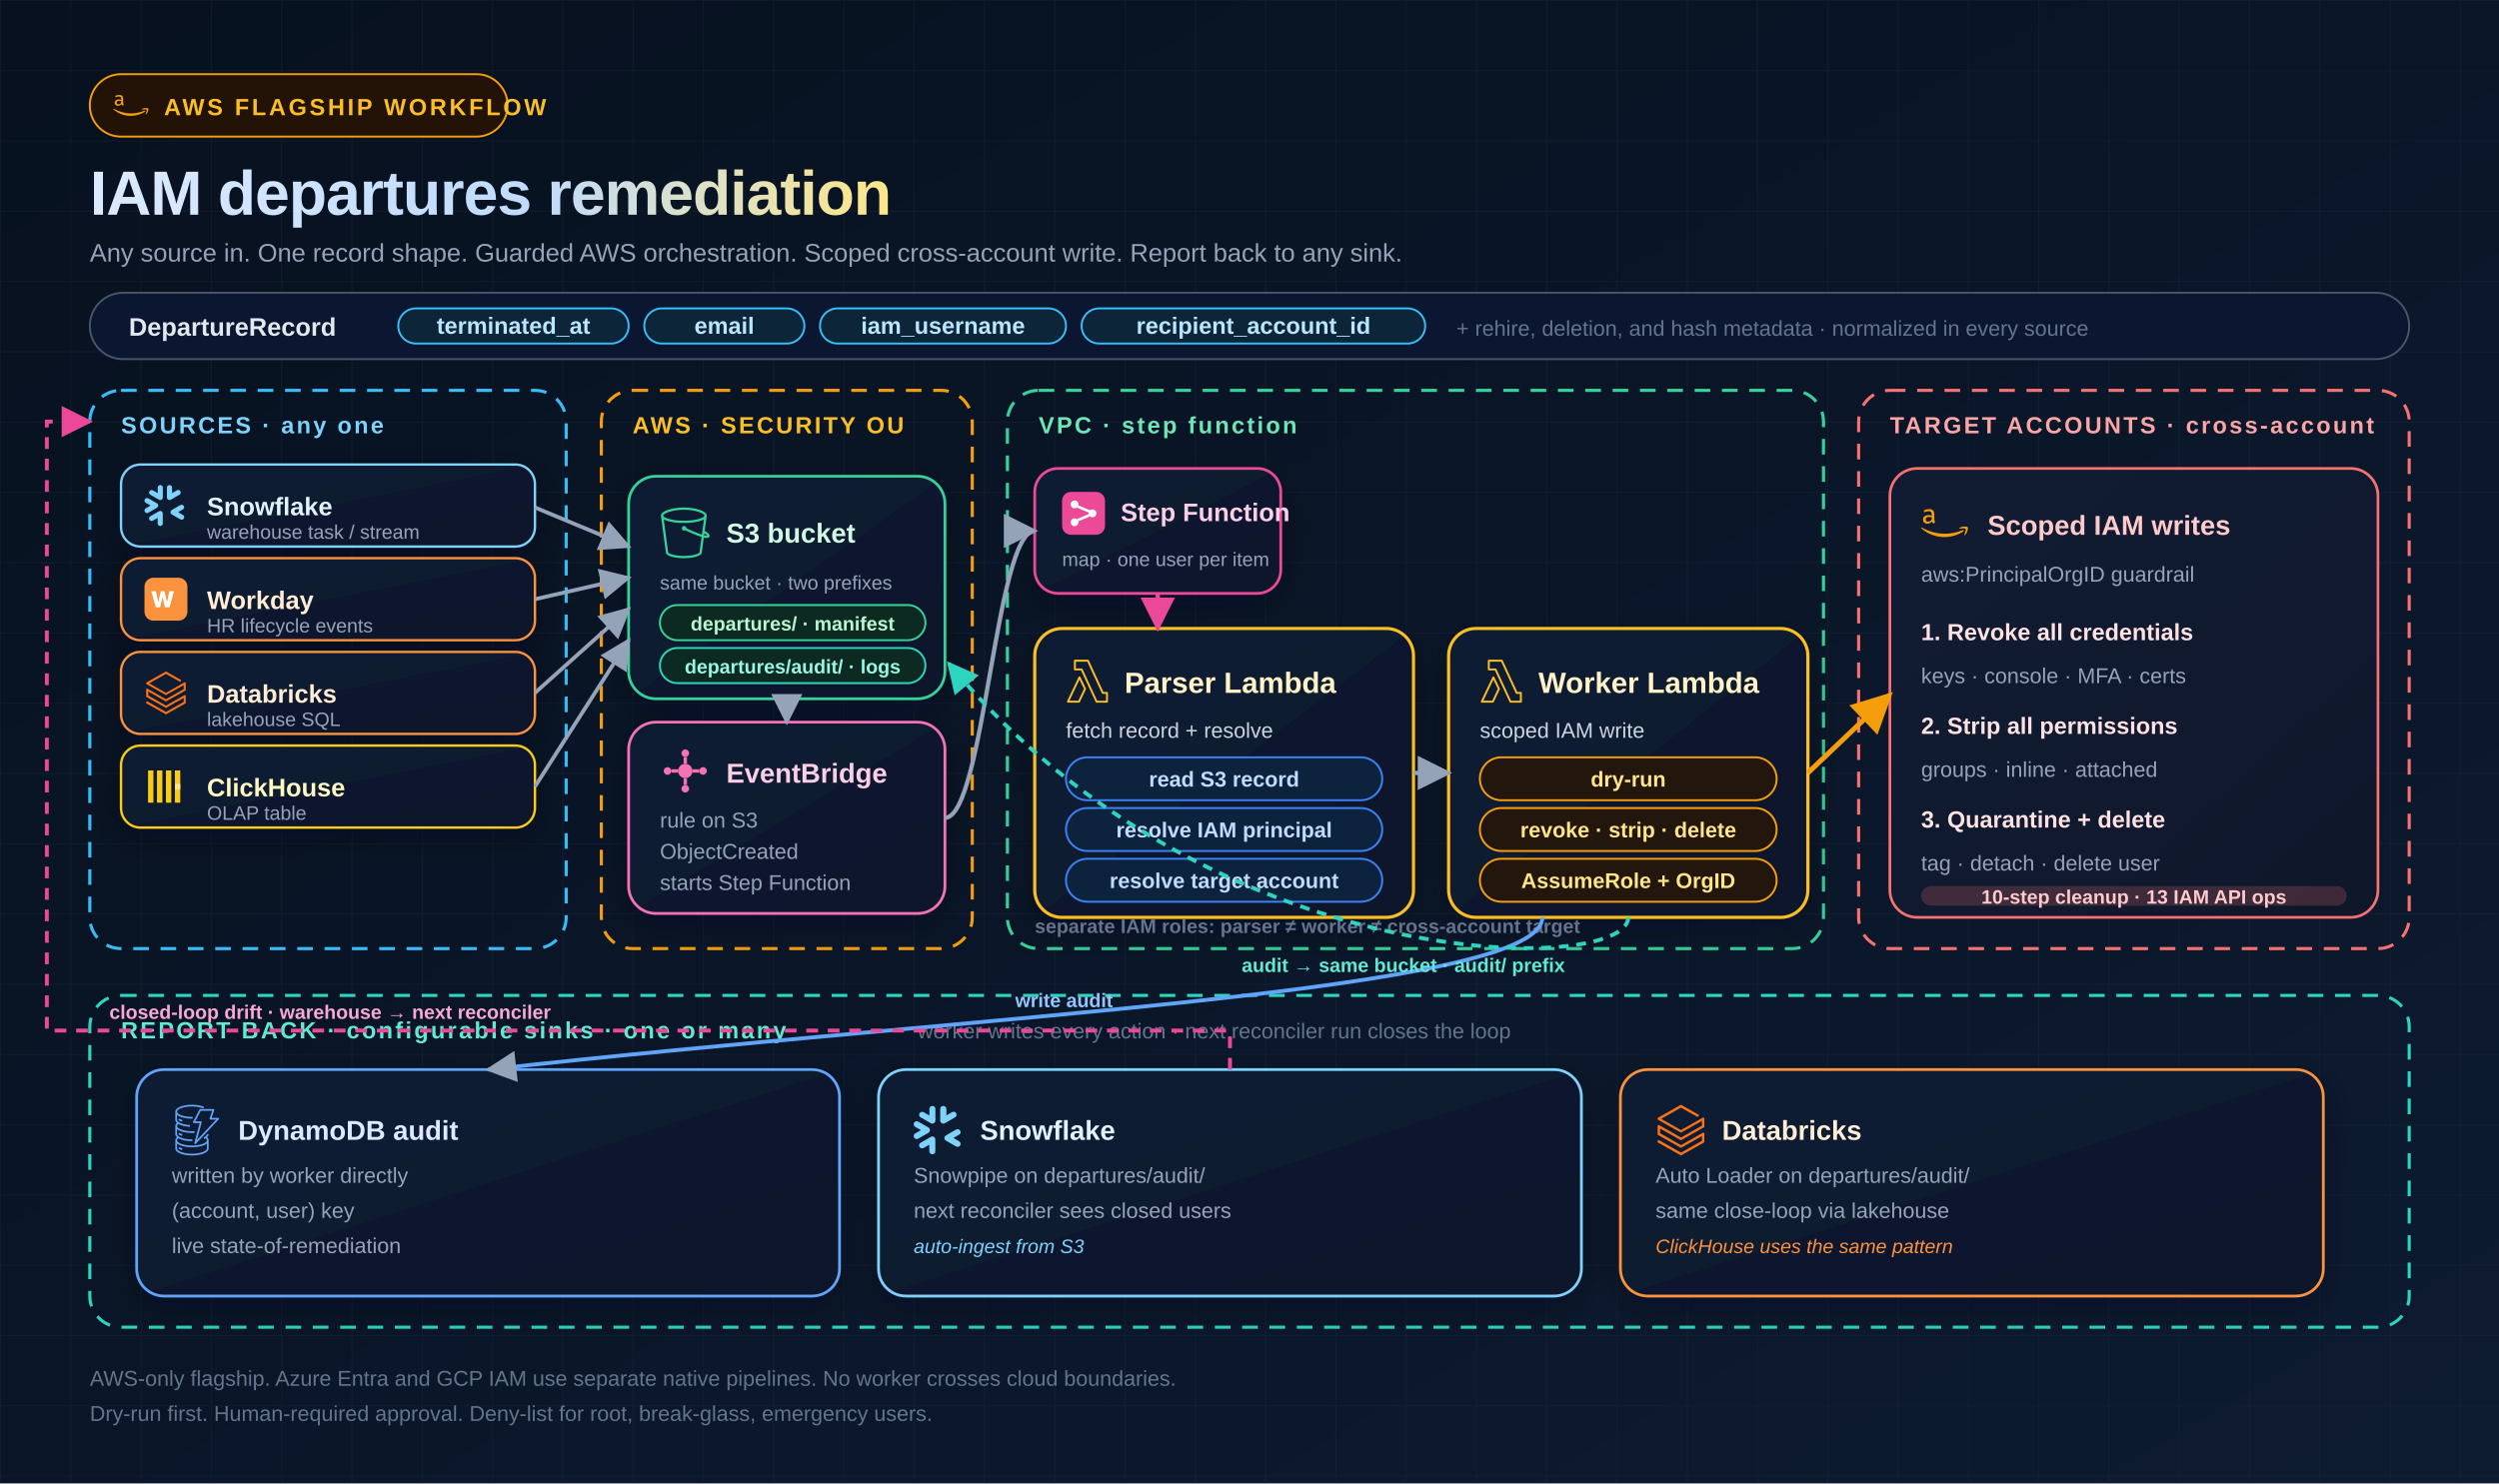
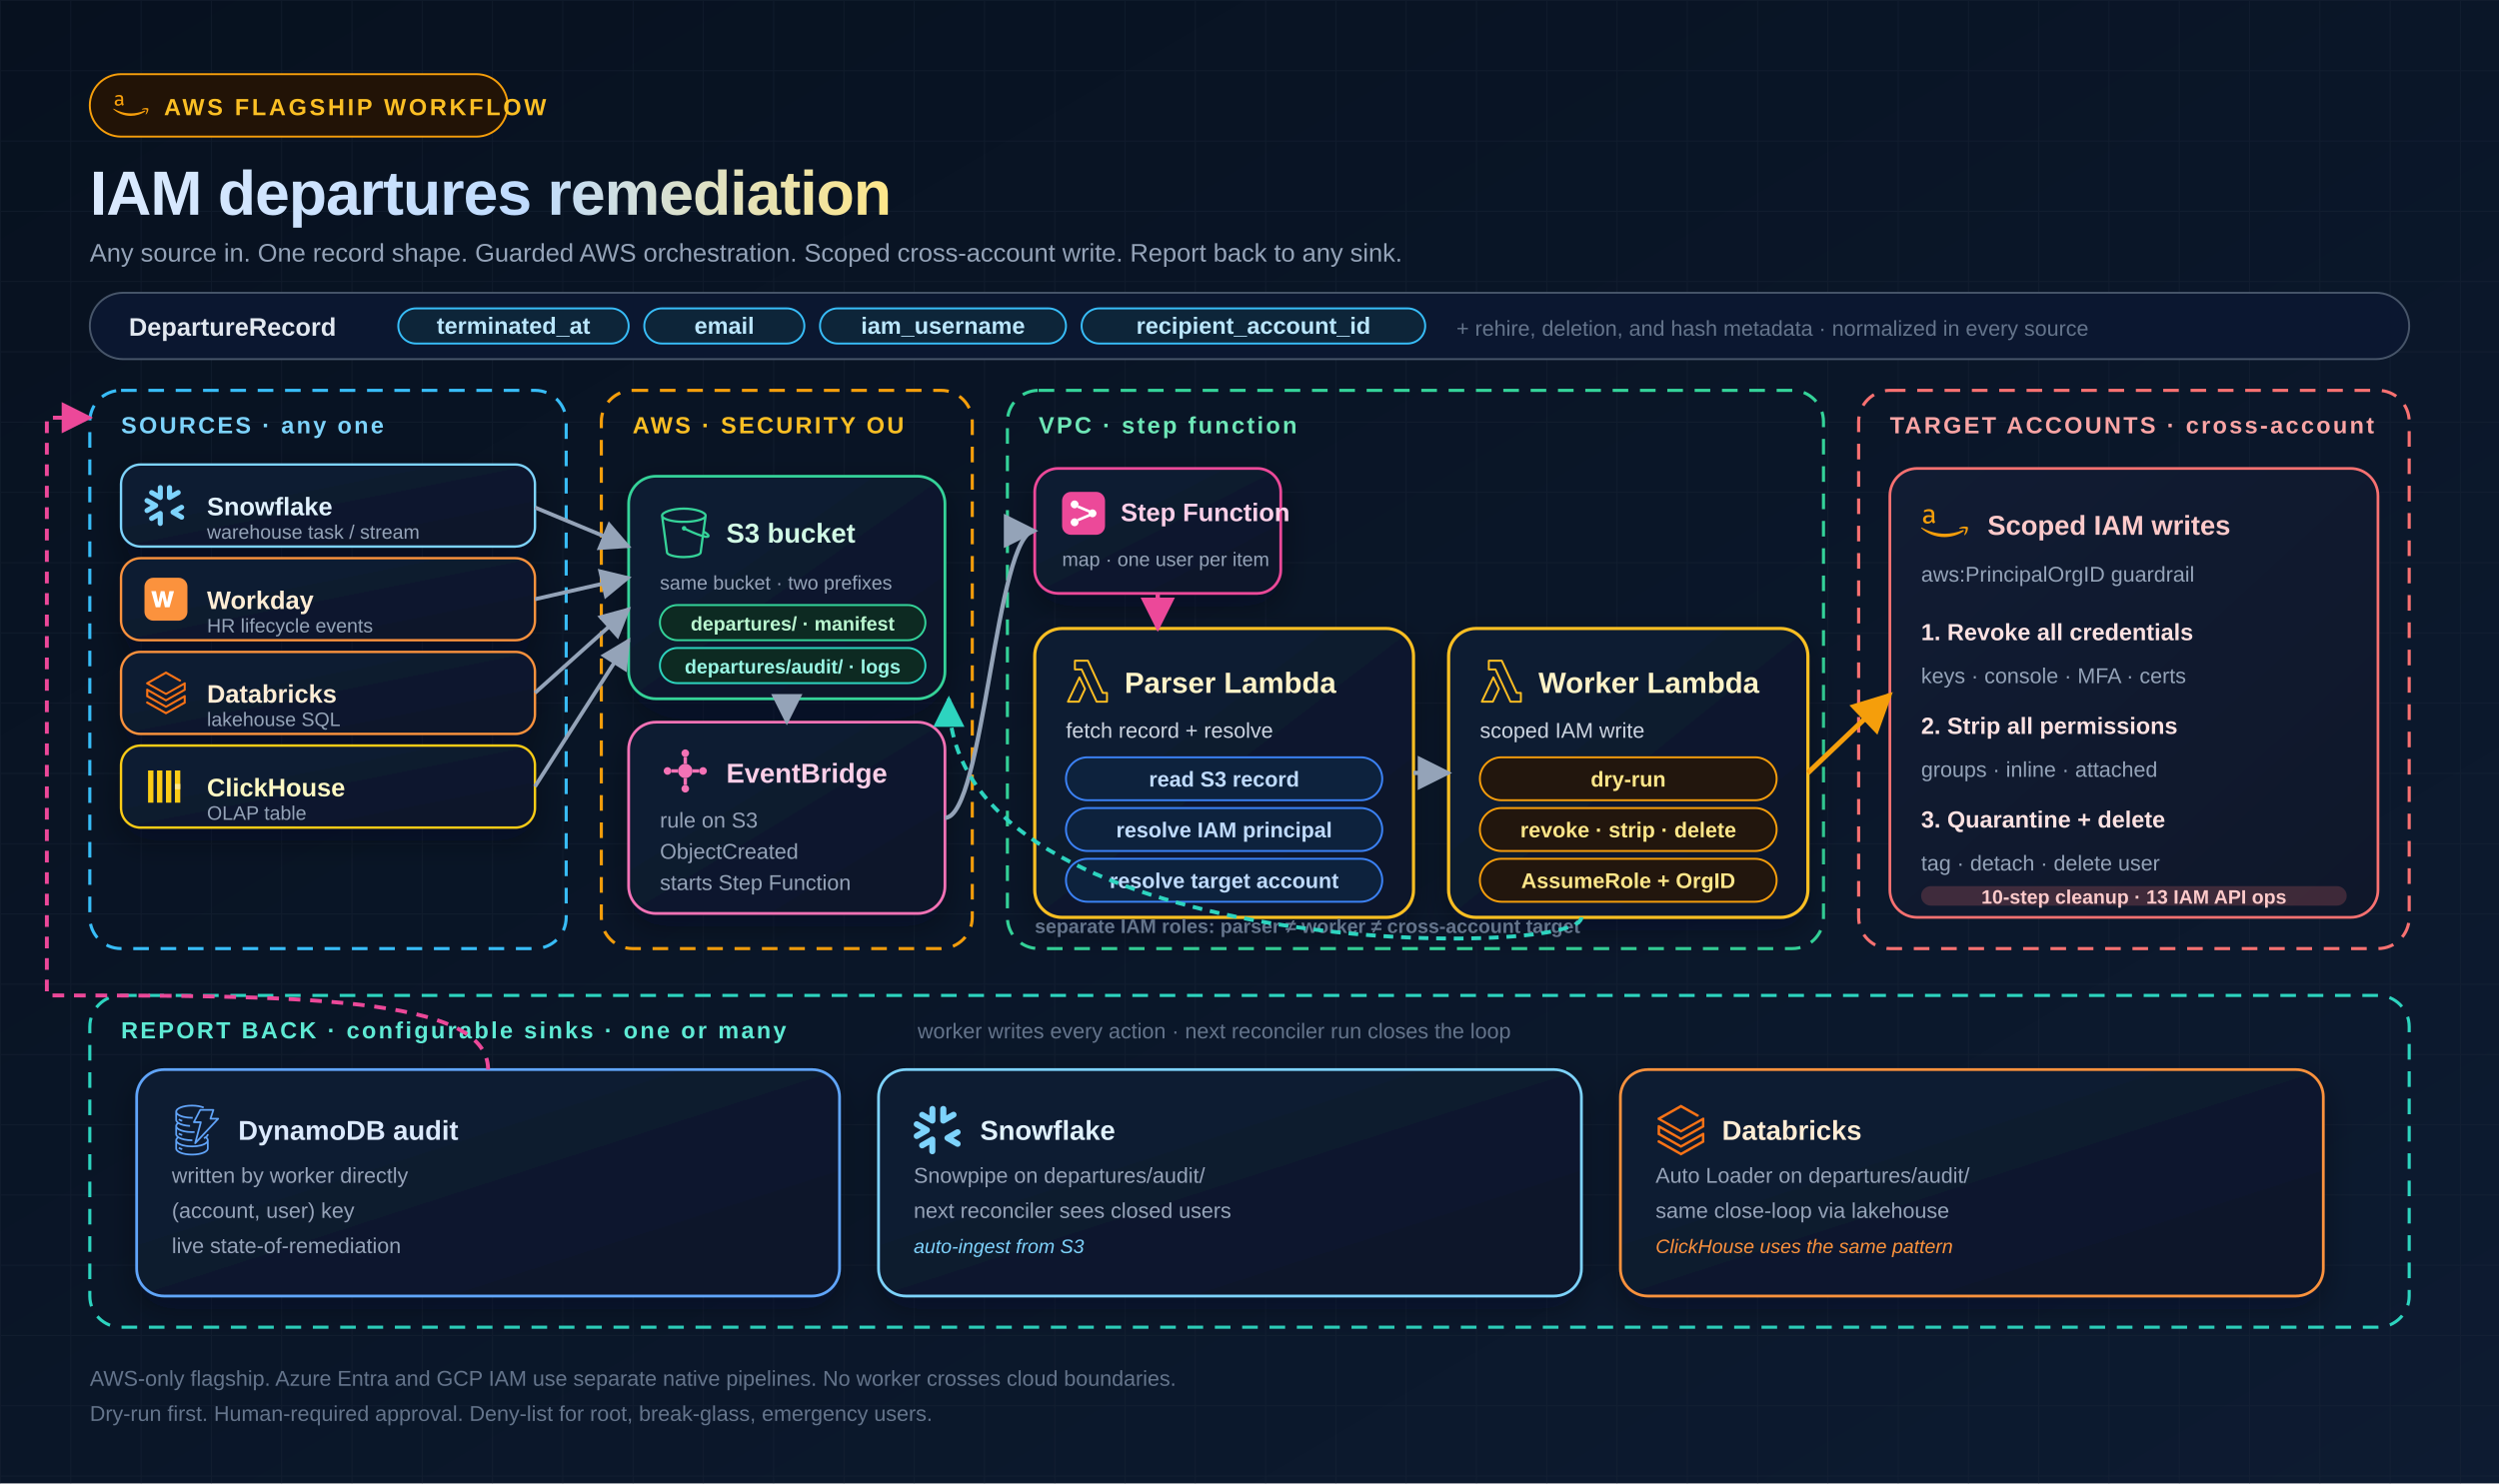
<svg xmlns="http://www.w3.org/2000/svg" width="1280" height="760" viewBox="0 0 1280 760" role="img" aria-labelledby="title desc">
  <defs>
    <linearGradient id="bg" x1="0" y1="0" x2="1" y2="1">
      <stop offset="0%" stop-color="#07111f" />
      <stop offset="100%" stop-color="#0d1b31" />
    </linearGradient>
    <linearGradient id="panel" x1="0" y1="0" x2="1" y2="1">
      <stop offset="0%" stop-color="#111c33" />
      <stop offset="100%" stop-color="#0f172a" />
    </linearGradient>
    <linearGradient id="headline" x1="0" y1="0" x2="1" y2="0">
      <stop offset="0%" stop-color="#dbeafe" />
      <stop offset="55%" stop-color="#bfdbfe" />
      <stop offset="100%" stop-color="#fde68a" />
    </linearGradient>
    <pattern id="grid" x="0" y="0" width="36" height="36" patternUnits="userSpaceOnUse">
      <path d="M36 0H0V36" fill="none" stroke="#1e293b" stroke-opacity="0.35" stroke-width="1" />
    </pattern>
    <filter id="shadow" x="-20%" y="-20%" width="140%" height="140%">
      <feDropShadow dx="0" dy="6" stdDeviation="8" flood-color="#020617" flood-opacity="0.35" />
    </filter>
    <marker id="arrow" viewBox="0 0 10 10" refX="9" refY="5" markerWidth="8" markerHeight="8" orient="auto">
      <path d="M0 0 L10 5 L0 10 z" fill="#94a3b8" />
    </marker>
    <marker id="arrowWarm" viewBox="0 0 10 10" refX="9" refY="5" markerWidth="8" markerHeight="8" orient="auto">
      <path d="M0 0 L10 5 L0 10 z" fill="#f59e0b" />
    </marker>
    <marker id="arrowSink" viewBox="0 0 10 10" refX="9" refY="5" markerWidth="8" markerHeight="8" orient="auto">
      <path d="M0 0 L10 5 L0 10 z" fill="#2dd4bf" />
    </marker>
    <marker id="arrowLoop" viewBox="0 0 10 10" refX="9" refY="5" markerWidth="8" markerHeight="8" orient="auto">
      <path d="M0 0 L10 5 L0 10 z" fill="#ec4899" />
    </marker>
    <symbol id="aws" viewBox="0 0 24 24">
      <path fill="#f59e0b" d="M6.763 10.036c0 .296.032.535.088.71.064.176.144.368.256.576.04.063.056.127.056.183 0 .08-.048.16-.152.24l-.503.335a.383.383 0 0 1-.208.072c-.08 0-.16-.04-.239-.112a2.47 2.47 0 0 1-.287-.375 6.18 6.18 0 0 1-.248-.471c-.622.734-1.405 1.101-2.347 1.101-.67 0-1.205-.191-1.596-.574-.391-.384-.59-.894-.59-1.533 0-.678.239-1.23.726-1.644.487-.415 1.133-.623 1.955-.623.272 0 .551.024.846.064.296.04.6.104.918.176v-.583c0-.607-.127-1.03-.375-1.277-.255-.248-.686-.367-1.3-.367-.28 0-.568.031-.863.103-.295.072-.583.16-.862.272a2.287 2.287 0 0 1-.28.104.488.488 0 0 1-.127.023c-.112 0-.168-.08-.168-.247v-.391c0-.128.016-.224.056-.28a.597.597 0 0 1 .224-.167c.279-.144.614-.264 1.005-.36a4.84 4.84 0 0 1 1.246-.151c.95 0 1.644.216 2.091.647.439.43.662 1.085.662 1.963v2.586zm-3.24 1.214c.263 0 .534-.048.822-.144.287-.096.543-.271.758-.51.128-.152.224-.32.272-.512.047-.191.08-.423.08-.694v-.335a6.66 6.66 0 0 0-.735-.136 6.02 6.02 0 0 0-.75-.048c-.535 0-.926.104-1.19.32-.263.215-.39.518-.39.917 0 .375.095.655.295.846.191.2.47.296.838.296zM21.698 16.207c-2.626 1.94-6.442 2.969-9.722 2.969-4.598 0-8.74-1.7-11.87-4.526-.247-.223-.024-.527.272-.351 3.384 1.963 7.559 3.153 11.877 3.153 2.914 0 6.114-.607 9.06-1.852.439-.2.814.287.383.607zM22.792 14.961c-.336-.43-2.22-.207-3.074-.103-.255.032-.295-.192-.063-.36 1.5-1.053 3.967-.75 4.254-.399.287.36-.08 2.826-1.485 4.007-.215.184-.423.088-.327-.151.32-.79 1.03-2.57.695-2.994z" />
    </symbol>
    <symbol id="lambda" viewBox="0 0 24 24">
      <path fill="#fbbf24" d="M4.986 0c-.294.003-.533.247-.534.548L4.446 5.456c0 .145.06.283.159.389a.532.532 0 0 0 .381.156h3.428l8.197 17.68a.536.536 0 0 0 .488.318h5.811c.297 0 .543-.245.543-.548V18.544c0-.303-.239-.548-.542-.548h-2.014L12.739.315C12.647.124 12.456 0 12.245 0h-7.254Zm.54 1.091h6.368l8.16 17.68a.536.536 0 0 0 .488.318h1.818v3.817H17.437L9.24 5.226a.536.536 0 0 0-.488-.318H5.522Zm2.014 8.237c-.21.001-.394.119-.486.31L.6 23.213a.551.551 0 0 0 .031.528.533.533 0 0 0 .454.25h6.169a.547.547 0 0 0 .497-.31l3.38-7.166a.54.54 0 0 0-.003-.469L8.036 9.637a.547.547 0 0 0-.494-.31Zm.006 1.804 2.488 5.152-3.121 6.621H1.946Z" />
    </symbol>
    <symbol id="s3" viewBox="0 0 24 24">
      <path fill="#34d399" d="M20.913 13.147l.12-.895c.947.576 1.258.922 1.354 1.071-.16.031-.562.046-1.474-.176zm-2.174 7.988a.547.547 0 0 0-.005.073c0 .084-.207.405-1.124.768a10.28 10.28 0 0 1-1.438.432c-1.405.325-3.128.504-4.853.504-4.612 0-7.412-1.184-7.412-1.704a.547.547 0 0 0-.005-.073L1.81 5.602c.135.078.28.154.432.227.042.02.086.038.128.057.134.062.272.122.417.18l.179.069c.154.058.314.114.478.168.043.013.084.029.13.043.207.065.423.127.646.187l.176.044c.175.044.353.087.534.127a23.414 23.414 0 0 0 .843.17l.121.023c.252.045.508.085.768.122.071.011.144.02.216.03.2.027.4.053.604.077l.24.027c.245.026.49.05.74.07l.081.009c.275.022.552.04.83.056l.233.012c.21.01.422.018.633.025a33.088 33.088 0 0 0 2.795-.026l.232-.011c.278-.016.555-.034.83-.056l.08-.008c.25-.02.497-.045.742-.072l.238-.026c.205-.024.408-.05.609-.077.07-.01.141-.019.211-.03.261-.037.519-.078.772-.122l.111-.02c.215-.04.427-.082.634-.125l.212-.047c.186-.041.368-.085.546-.13l.166-.042c.225-.06.444-.122.654-.189.04-.012.077-.026.115-.038a10.6 10.6 0 0 0 .493-.173c.058-.021.114-.044.17-.066.15-.06.293-.12.43-.185.038-.017.079-.034.116-.052.153-.073.3-.15.436-.228l-.976 7.245c-2.488-.78-5.805-2.292-7.311-3a1.09 1.09 0 0 0-1.088-1.085c-.6 0-1.088.489-1.088 1.088 0 .6.488 1.089 1.088 1.089.196 0 .378-.056.537-.148 1.72.812 5.144 2.367 7.715 3.15zm-7.42-20.047c5.677 0 9.676 1.759 9.75 2.736l-.014.113c-.01.033-.031.067-.048.101-.015.028-.026.057-.047.087-.024.033-.058.068-.09.102-.028.03-.051.06-.084.09-.038.035-.087.07-.133.105-.04.03-.074.06-.119.091-.053.036-.116.071-.177.107-.05.03-.095.06-.15.09-.068.036-.147.073-.222.11-.059.028-.114.057-.177.085-.084.038-.177.074-.268.111-.068.027-.13.054-.203.082-.097.036-.205.072-.31.107-.075.026-.148.053-.228.079-.111.035-.233.069-.35.103-.085.024-.165.05-.253.073-.124.034-.258.065-.389.098-.093.022-.181.046-.278.068-.139.032-.287.061-.433.091-.098.02-.191.041-.293.06-.155.03-.32.057-.482.084-.1.018-.198.036-.302.052-.166.026-.342.048-.515.072-.11.014-.213.03-.325.044-.181.023-.372.041-.56.06-.11.012-.218.025-.332.036-.188.016-.386.029-.58.043-.122.009-.24.02-.364.028-.207.012-.422.02-.635.028-.12.005-.234.012-.354.016a35.605 35.605 0 0 1-2.069 0c-.12-.004-.234-.011-.352-.016-.214-.008-.43-.016-.637-.028-.122-.008-.238-.02-.36-.027-.195-.015-.394-.028-.584-.044-.11-.01-.215-.024-.324-.035-.19-.02-.384-.038-.568-.06l-.315-.044c-.176-.024-.355-.046-.525-.073-.1-.015-.192-.033-.29-.05-.167-.028-.335-.055-.494-.086-.096-.018-.183-.038-.276-.056-.151-.032-.305-.062-.45-.095-.09-.02-.173-.043-.26-.064-.138-.034-.277-.067-.407-.102-.082-.022-.157-.046-.235-.069a11.75 11.75 0 0 1-.368-.108c-.075-.024-.141-.049-.213-.073-.11-.037-.223-.075-.325-.113-.067-.025-.125-.051-.188-.077-.096-.038-.195-.076-.282-.115-.06-.027-.11-.054-.166-.08-.08-.039-.162-.077-.233-.116-.052-.028-.094-.055-.142-.084-.063-.038-.13-.075-.185-.113-.043-.029-.075-.058-.113-.086-.048-.037-.098-.073-.139-.11-.032-.029-.054-.057-.08-.087-.033-.035-.069-.07-.093-.104-.02-.03-.031-.058-.046-.086-.018-.035-.039-.068-.049-.102l-.015-.113c.076-.977 4.074-2.736 9.748-2.736zm12.182 12.124c-.118-.628-.84-1.291-2.31-2.128l.963-7.16a.531.531 0 0 0 .005-.073C22.16 1.581 16.447 0 11.32 0 6.194 0 .482 1.581.482 3.851a.58.58 0 0 0 .005.072L2.819 21.25c.071 2.002 5.236 2.75 8.5 2.75 1.805 0 3.615-.188 5.098-.531.598-.138 1.133-.3 1.592-.48 1.18-.467 1.789-1.053 1.813-1.739l.945-7.018c.557.131 1.016.197 1.389.197.54 0 .902-.137 1.134-.413a.956.956 0 0 0 .21-.804Z" />
    </symbol>
    <symbol id="dynamo" viewBox="0 0 24 24">
      <path fill="#60a5fa" d="M16.606 20.705v-2.371c-1.263 1.082-3.884 1.795-7.066 1.795-3.184 0-5.805-.714-7.068-1.797v2.369c0 1.168 2.903 2.47 7.068 2.47 4.16 0 7.06-1.3 7.066-2.466zm.001-6.765l.817-.005v.005c0 .517-.258.998-.75 1.441.601.54.75 1.071.75 1.449a1661.7 1661.7 0 0 0 0 3.87c0 1.881-3.389 3.3-7.884 3.3-4.471 0-7.846-1.404-7.88-3.27a583.119 583.119 0 0 1-.003-3.909c.001-.375.15-.9.745-1.437-.592-.538-.743-1.062-.746-1.435v-3.892c.002-.377.153-.903.747-1.438-.593-.54-.744-1.062-.747-1.435 0-1.357-.002-2.735.002-3.897C1.674 1.412 5.056 0 9.54 0c2.159 0 4.233.356 5.689.974l-.315.766c-1.36-.58-3.319-.91-5.374-.91-4.165 0-7.067 1.3-7.067 2.47 0 1.168 2.902 2.47 7.067 2.47.115 0 .222 0 .334-.005l.033.828c-.122.006-.245.006-.367.006-3.184 0-5.805-.714-7.068-1.798v2.38c.005.45.45.843.821 1.093 1.116.736 3.114 1.239 5.34 1.342l-.037.829c-2.254-.105-4.23-.59-5.5-1.332-.318.245-.623.573-.623.952 0 1.168 2.902 2.47 7.067 2.47.411 0 .812-.014 1.203-.042l.06.826c-.41.03-.833.045-1.263.045-3.184 0-5.805-.713-7.068-1.797v2.368c.005.462.449.855.821 1.104 1.275.842 3.67 1.366 6.247 1.366h.182v.83H9.54c-2.62 0-4.99-.507-6.444-1.359-.317.245-.623.574-.623.954 0 1.168 2.902 2.47 7.067 2.47 4.159 0 7.058-1.298 7.066-2.465v-.007c0-.377-.303-.705-.62-.948a5.732 5.732 0 0 1-.662.336l-.316-.764c.3-.128.56-.266.776-.412.376-.254.823-.651.823-1.1zm4.377-6.915h-2.717a.406.406 0 0 1-.332-.173.42.42 0 0 1-.055-.375l1.204-3.597h-5.403l-2.583 4.974h2.623c.128 0 .248.06.325.164a.418.418 0 0 1 .069.36l-2.249 8.365zm1.249-.128l-10.89 11.608a.408.408 0 0 1-.498.075.418.418 0 0 1-.192-.471l2.534-9.426h-2.766a.407.407 0 0 1-.349-.2.418.418 0 0 1-.012-.407l3.014-5.804a.408.408 0 0 1 .36-.222h6.22c.132 0 .256.065.332.174a.422.422 0 0 1 .055.374l-1.204 3.598h3.1c.164 0 .31.099.375.251a.422.422 0 0 1-.08.45zM3.085 20.723a8.107 8.107 0 0 0 1.72.72l.233-.794a7.32 7.32 0 0 1-1.546-.645zm1.72-5.984l.233-.795a7.262 7.262 0 0 1-1.546-.646l-.407.72a8.051 8.051 0 0 0 1.72.72zm-1.72-7.427l.407-.719c.418.244.939.462 1.546.646l-.232.794a8.046 8.046 0 0 1-1.72-.72Z" />
    </symbol>
    <symbol id="snowflake" viewBox="0 0 24 24">
      <path fill="#7dd3fc" d="M7.602 12.4c.038-.151.076-.304.076-.456 0-.114-.038-.228-.038-.342-.114-.343-.304-.647-.646-.838l-4.87-2.777c-.685-.38-1.56-.152-1.94.533-.381.685-.153 1.56.532 1.94l2.701 1.56-2.701 1.56c-.685.38-.913 1.256-.533 1.94.38.685 1.256.914 1.94.533l4.832-2.777c.343-.267.571-.533.647-.876zm1.332 2.626c-.266-.038-.57.038-.837.19l-4.832 2.777c-.685.38-.913 1.256-.532 1.94.38.686 1.255.914 1.94.533l2.701-1.56v3.12c0 .8.647 1.408 1.446 1.408.799 0 1.407-.647 1.407-1.408v-5.592c0-.761-.57-1.37-1.293-1.408zm4.946-6.088c.266.038.57-.038.837-.19l4.832-2.777c.685-.38.913-1.256.532-1.94-.38-.686-1.255-.914-1.94-.533l-2.701 1.56V1.975c0-.799-.647-1.408-1.446-1.408-.799 0-1.446.609-1.446 1.408V7.53c0 .76.609 1.37 1.332 1.407zM3.265 5.97l4.832 2.777c.266.152.533.19.837.19.723-.038 1.331-.684 1.331-1.407V1.975c0-.799-.646-1.408-1.407-1.408-.799 0-1.446.647-1.446 1.408v3.12l-2.701-1.56c-.685-.38-1.56-.152-1.94.533-.419.646-.19 1.521.494 1.902zm18.22 8.184l-2.701 1.56 2.7 1.56c.686.38.914 1.256.533 1.94-.38.685-1.255.913-1.94.533l-4.832-2.778a1.644 1.644 0 01-.647-.798c-.037-.153-.076-.305-.076-.457 0-.114.039-.228.039-.342.114-.343.342-.647.646-.837l4.832-2.778c.685-.38 1.56-.152 1.94.533.457.609.19 1.484-.494 1.864z" />
    </symbol>
    <symbol id="databricks" viewBox="0 0 24 24">
      <path fill="#f97316" d="M.95 14.184L12 20.403l9.919-5.55v2.21L12 22.662l-10.484-5.96-.565.308v.77L12 24l11.05-6.218v-4.317l-.515-.309L12 19.118l-9.867-5.653v-2.21L12 16.805l11.05-6.218V6.32l-.515-.308L12 11.974 2.647 6.681 12 1.388l7.76 4.368.668-.411v-.566L12 0 .95 6.27v.72L12 13.207l9.919-5.55v2.26L12 15.52 1.516 9.56l-.565.308Z" />
    </symbol>
    <symbol id="workday" viewBox="0 0 24 24">
      <rect x="0" y="0" width="24" height="24" rx="5" fill="#fb923c" />
      <path fill="#ffffff" d="M3.8 7.5h2.6l1.3 6.2 1.4-6.2h2.1l1.4 6.2 1.3-6.2h2.6l-2.5 9h-2.6l-1.3-5.7-1.3 5.7H6.3z" />
    </symbol>
    <symbol id="clickhouse" viewBox="0 0 24 24">
      <rect x="2" y="3" width="3" height="18" fill="#facc15" />
      <rect x="7" y="3" width="3" height="18" fill="#facc15" />
      <rect x="12" y="3" width="3" height="18" fill="#facc15" />
      <rect x="17" y="3" width="3" height="18" fill="#facc15" />
      <rect x="17" y="10.5" width="3" height="3" fill="#fde68a" />
    </symbol>
    <symbol id="eventbridge" viewBox="0 0 24 24">
      <circle cx="12" cy="12" r="3.4" fill="#f472b6" />
      <circle cx="3.6" cy="12" r="1.8" fill="#f472b6" />
      <circle cx="20.4" cy="12" r="1.8" fill="#f472b6" />
      <circle cx="12" cy="3.6" r="1.8" fill="#f472b6" />
      <circle cx="12" cy="20.4" r="1.8" fill="#f472b6" />
      <line x1="5.4" y1="12" x2="8.6" y2="12" stroke="#f472b6" stroke-width="1.6" />
      <line x1="15.4" y1="12" x2="18.6" y2="12" stroke="#f472b6" stroke-width="1.6" />
      <line x1="12" y1="5.4" x2="12" y2="8.6" stroke="#f472b6" stroke-width="1.6" />
      <line x1="12" y1="15.4" x2="12" y2="18.6" stroke="#f472b6" stroke-width="1.6" />
    </symbol>
    <symbol id="sfn" viewBox="0 0 24 24">
      <rect x="0" y="0" width="24" height="24" rx="5" fill="#ec4899" />
      <circle cx="7" cy="7" r="2.2" fill="#ffffff" />
      <circle cx="17" cy="12" r="2.2" fill="#ffffff" />
      <circle cx="7" cy="17" r="2.2" fill="#ffffff" />
      <line x1="8.8" y1="8.2" x2="15.4" y2="11.0" stroke="#ffffff" stroke-width="1.5" />
      <line x1="15.4" y1="13.0" x2="8.8" y2="15.8" stroke="#ffffff" stroke-width="1.5" />
    </symbol>
  </defs>
  <rect width="1280" height="760" fill="url(#bg)" />
  <rect width="1280" height="760" fill="url(#grid)" />
  <g font-family="Segoe UI, ui-sans-serif, Arial, sans-serif">
    <g transform="translate(46,38)">
      <rect x="0" y="0" width="214" height="32" rx="16" fill="#221306" stroke="#f59e0b" />
      <use href="#aws" x="12" y="7" width="18" height="18" />
      <text x="38" y="21" fill="#fbbf24" font-size="12" font-weight="800" letter-spacing="1.4">AWS FLAGSHIP WORKFLOW</text>
    </g>
    <text x="46" y="110" fill="url(#headline)" font-size="32" font-weight="900" letter-spacing="-0.5">IAM departures remediation</text>
    <text x="46" y="134" fill="#94a3b8" font-size="13">Any source in. One record shape. Guarded AWS orchestration. Scoped cross-account write. Report back to any sink.</text>
    <g>
      <rect x="46" y="150" width="1188" height="34" rx="17" fill="#0b1730" stroke="#475569" />
      <text x="66" y="172" fill="#e2e8f0" font-size="13" font-weight="800">DepartureRecord</text>
      <g font-size="12" font-weight="700">
        <rect x="204" y="158" width="118" height="18" rx="9" fill="#0d2539" stroke="#38bdf8" />
        <text x="263" y="171" text-anchor="middle" fill="#bae6fd">terminated_at</text>
        <rect x="330" y="158" width="82" height="18" rx="9" fill="#0d2539" stroke="#38bdf8" />
        <text x="371" y="171" text-anchor="middle" fill="#bae6fd">email</text>
        <rect x="420" y="158" width="126" height="18" rx="9" fill="#0d2539" stroke="#38bdf8" />
        <text x="483" y="171" text-anchor="middle" fill="#bae6fd">iam_username</text>
        <rect x="554" y="158" width="176" height="18" rx="9" fill="#0d2539" stroke="#38bdf8" />
        <text x="642" y="171" text-anchor="middle" fill="#bae6fd">recipient_account_id</text>
      </g>
      <text x="746" y="172" fill="#64748b" font-size="11">+ rehire, deletion, and hash metadata · normalized in every source</text>
    </g>
    <g stroke="#38bdf8" stroke-width="1.6" stroke-dasharray="8 6" fill="none">
      <rect x="46" y="200" width="244" height="286" rx="16" />
    </g>
    <text x="62" y="222" fill="#7dd3fc" font-size="12" font-weight="800" letter-spacing="1.2">SOURCES · any one</text>
    <g stroke="#f59e0b" stroke-width="1.6" stroke-dasharray="8 6" fill="none">
      <rect x="308" y="200" width="190" height="286" rx="16" />
    </g>
    <text x="324" y="222" fill="#fbbf24" font-size="12" font-weight="800" letter-spacing="1.2">AWS · SECURITY OU</text>
    <g stroke="#34d399" stroke-width="1.6" stroke-dasharray="8 6" fill="none">
      <rect x="516" y="200" width="418" height="286" rx="16" />
    </g>
    <text x="532" y="222" fill="#6ee7b7" font-size="12" font-weight="800" letter-spacing="1.2">VPC · step function</text>
    <g stroke="#f87171" stroke-width="1.6" stroke-dasharray="8 6" fill="none">
      <rect x="952" y="200" width="282" height="286" rx="16" />
    </g>
    <text x="968" y="222" fill="#fca5a5" font-size="12" font-weight="800" letter-spacing="1.2">TARGET ACCOUNTS · cross-account</text>
    <g filter="url(#shadow)">
      <rect x="62" y="238" width="212" height="42" rx="10" fill="url(#panel)" stroke="#7dd3fc" stroke-width="1.2" />
      <use href="#snowflake" x="74" y="248" width="22" height="22" />
      <text x="106" y="264" fill="#e0f2fe" font-size="13" font-weight="800">Snowflake</text>
      <text x="106" y="276" fill="#94a3b8" font-size="10">warehouse task / stream</text>
      <rect x="62" y="286" width="212" height="42" rx="10" fill="url(#panel)" stroke="#fb923c" stroke-width="1.2" />
      <use href="#workday" x="74" y="296" width="22" height="22" />
      <text x="106" y="312" fill="#ffedd5" font-size="13" font-weight="800">Workday</text>
      <text x="106" y="324" fill="#94a3b8" font-size="10">HR lifecycle events</text>
      <rect x="62" y="334" width="212" height="42" rx="10" fill="url(#panel)" stroke="#fb923c" stroke-width="1.2" />
      <use href="#databricks" x="74" y="344" width="22" height="22" />
      <text x="106" y="360" fill="#ffedd5" font-size="13" font-weight="800">Databricks</text>
      <text x="106" y="372" fill="#94a3b8" font-size="10">lakehouse SQL</text>
      <rect x="62" y="382" width="212" height="42" rx="10" fill="url(#panel)" stroke="#facc15" stroke-width="1.2" />
      <use href="#clickhouse" x="74" y="392" width="22" height="22" />
      <text x="106" y="408" fill="#fef9c3" font-size="13" font-weight="800">ClickHouse</text>
      <text x="106" y="420" fill="#94a3b8" font-size="10">OLAP table</text>
    </g>
    <g filter="url(#shadow)">
      <rect x="322" y="244" width="162" height="114" rx="14" fill="url(#panel)" stroke="#34d399" stroke-width="1.4" />
      <use href="#s3" x="338" y="260" width="26" height="26" />
      <text x="372" y="278" fill="#d1fae5" font-size="14" font-weight="800">S3 bucket</text>
      <text x="338" y="302" fill="#94a3b8" font-size="10">same bucket · two prefixes</text>
      <rect x="338" y="310" width="136" height="18" rx="9" fill="#0c2c23" stroke="#34d399" />
      <text x="406" y="323" text-anchor="middle" fill="#bbf7d0" font-size="10" font-weight="700">departures/ · manifest</text>
      <rect x="338" y="332" width="136" height="18" rx="9" fill="#0c2c23" stroke="#2dd4bf" />
      <text x="406" y="345" text-anchor="middle" fill="#99f6e4" font-size="10" font-weight="700">departures/audit/ · logs</text>
      <rect x="322" y="370" width="162" height="98" rx="14" fill="url(#panel)" stroke="#f472b6" stroke-width="1.4" />
      <use href="#eventbridge" x="338" y="382" width="26" height="26" />
      <text x="372" y="401" fill="#fbcfe8" font-size="14" font-weight="800">EventBridge</text>
      <text x="338" y="424" fill="#94a3b8" font-size="11">rule on S3</text>
      <text x="338" y="440" fill="#94a3b8" font-size="11">ObjectCreated</text>
      <text x="338" y="456" fill="#94a3b8" font-size="11">starts Step Function</text>
    </g>
    <g filter="url(#shadow)">
      <rect x="530" y="240" width="126" height="64" rx="12" fill="url(#panel)" stroke="#ec4899" stroke-width="1.4" />
      <use href="#sfn" x="544" y="252" width="22" height="22" />
      <text x="574" y="267" fill="#fbcfe8" font-size="13" font-weight="800">Step Function</text>
      <text x="544" y="290" fill="#94a3b8" font-size="10">map · one user per item</text>
    </g>
    <g filter="url(#shadow)">
      <rect x="530" y="322" width="194" height="148" rx="14" fill="url(#panel)" stroke="#fbbf24" stroke-width="1.6" />
      <use href="#lambda" x="546" y="338" width="22" height="22" />
      <text x="576" y="355" fill="#fef3c7" font-size="15" font-weight="800">Parser Lambda</text>
      <text x="546" y="378" fill="#cbd5e1" font-size="11">fetch record + resolve</text>
      <rect x="546" y="388" width="162" height="22" rx="11" fill="#10233d" stroke="#3b82f6" />
      <text x="627" y="403" text-anchor="middle" fill="#bfdbfe" font-size="11" font-weight="700">read S3 record</text>
      <rect x="546" y="414" width="162" height="22" rx="11" fill="#10233d" stroke="#3b82f6" />
      <text x="627" y="429" text-anchor="middle" fill="#bfdbfe" font-size="11" font-weight="700">resolve IAM principal</text>
      <rect x="546" y="440" width="162" height="22" rx="11" fill="#10233d" stroke="#3b82f6" />
      <text x="627" y="455" text-anchor="middle" fill="#bfdbfe" font-size="11" font-weight="700">resolve target account</text>
    </g>
    <g filter="url(#shadow)">
      <rect x="742" y="322" width="184" height="148" rx="14" fill="url(#panel)" stroke="#fbbf24" stroke-width="1.6" />
      <use href="#lambda" x="758" y="338" width="22" height="22" />
      <text x="788" y="355" fill="#fef3c7" font-size="15" font-weight="800">Worker Lambda</text>
      <text x="758" y="378" fill="#cbd5e1" font-size="11">scoped IAM write</text>
      <rect x="758" y="388" width="152" height="22" rx="11" fill="#241607" stroke="#f59e0b" />
      <text x="834" y="403" text-anchor="middle" fill="#fde68a" font-size="11" font-weight="700">dry-run</text>
      <rect x="758" y="414" width="152" height="22" rx="11" fill="#241607" stroke="#f59e0b" />
      <text x="834" y="429" text-anchor="middle" fill="#fde68a" font-size="11" font-weight="700">revoke · strip · delete</text>
      <rect x="758" y="440" width="152" height="22" rx="11" fill="#241607" stroke="#f59e0b" />
      <text x="834" y="455" text-anchor="middle" fill="#fde68a" font-size="11" font-weight="700">AssumeRole + OrgID</text>
    </g>
    <text x="530" y="478" fill="#64748b" font-size="10" font-weight="700">separate IAM roles: parser ≠ worker ≠ cross-account target</text>
    <g>
      <rect x="968" y="240" width="250" height="230" rx="14" fill="url(#panel)" stroke="#f87171" stroke-width="1.4" />
      <use href="#aws" x="984" y="256" width="24" height="24" />
      <text x="1018" y="274" fill="#fecaca" font-size="14" font-weight="800">Scoped IAM writes</text>
      <text x="984" y="298" fill="#94a3b8" font-size="11">aws:PrincipalOrgID guardrail</text>
      <text x="984" y="328" fill="#fee2e2" font-size="12" font-weight="800">1. Revoke all credentials</text>
      <text x="984" y="350" fill="#94a3b8" font-size="11">keys · console · MFA · certs</text>
      <text x="984" y="376" fill="#fee2e2" font-size="12" font-weight="800">2. Strip all permissions</text>
      <text x="984" y="398" fill="#94a3b8" font-size="11">groups · inline · attached</text>
      <text x="984" y="424" fill="#fee2e2" font-size="12" font-weight="800">3. Quarantine + delete</text>
      <text x="984" y="446" fill="#94a3b8" font-size="11">tag · detach · delete user</text>
      <rect x="984" y="454" width="218" height="10" rx="5" fill="#f87171" opacity="0.2" />
      <text x="1093" y="463" text-anchor="middle" fill="#fecaca" font-size="10" font-weight="800">10-step cleanup · 13 IAM API ops</text>
    </g>
    <path d="M274,260 L322,280" fill="none" stroke="#94a3b8" stroke-width="2" marker-end="url(#arrow)" />
    <path d="M274,307 L322,296" fill="none" stroke="#94a3b8" stroke-width="2" marker-end="url(#arrow)" />
    <path d="M274,355 L322,312" fill="none" stroke="#94a3b8" stroke-width="2" marker-end="url(#arrow)" />
    <path d="M274,403 L322,328" fill="none" stroke="#94a3b8" stroke-width="2" marker-end="url(#arrow)" />
    <path d="M403,358 L403,370" fill="none" stroke="#94a3b8" stroke-width="2" marker-end="url(#arrow)" />
    <path d="M484,419 C504,419 510,272 530,272" fill="none" stroke="#94a3b8" stroke-width="2.2" marker-end="url(#arrow)" />
    <path d="M593,304 L593,322" fill="none" stroke="#ec4899" stroke-width="2.2" marker-end="url(#arrowLoop)" />
    <path d="M724,396 L742,396" fill="none" stroke="#94a3b8" stroke-width="2.2" marker-end="url(#arrow)" />
    <path d="M926,396 L968,356" fill="none" stroke="#f59e0b" stroke-width="2.6" marker-end="url(#arrowWarm)" />
    <g stroke="#2dd4bf" stroke-width="1.6" stroke-dasharray="8 6" fill="none">
      <rect x="46" y="510" width="1188" height="170" rx="16" />
    </g>
    <text x="62" y="532" fill="#5eead4" font-size="12" font-weight="800" letter-spacing="1.2">REPORT BACK · configurable sinks · one or many</text>
    <text x="470" y="532" fill="#64748b" font-size="11">worker writes every action · next reconciler run closes the loop</text>
    <g filter="url(#shadow)">
      <rect x="70" y="548" width="360" height="116" rx="14" fill="url(#panel)" stroke="#60a5fa" stroke-width="1.4" />
      <use href="#dynamo" x="88" y="566" width="26" height="26" />
      <text x="122" y="584" fill="#dbeafe" font-size="14" font-weight="800">DynamoDB audit</text>
      <text x="88" y="606" fill="#94a3b8" font-size="11">written by worker directly</text>
      <text x="88" y="624" fill="#94a3b8" font-size="11">(account, user) key</text>
      <text x="88" y="642" fill="#94a3b8" font-size="11">live state-of-remediation</text>
      <rect x="450" y="548" width="360" height="116" rx="14" fill="url(#panel)" stroke="#7dd3fc" stroke-width="1.4" />
      <use href="#snowflake" x="468" y="566" width="26" height="26" />
      <text x="502" y="584" fill="#e0f2fe" font-size="14" font-weight="800">Snowflake</text>
      <text x="468" y="606" fill="#94a3b8" font-size="11">Snowpipe on departures/audit/</text>
      <text x="468" y="624" fill="#94a3b8" font-size="11">next reconciler sees closed users</text>
      <text x="468" y="642" fill="#7dd3fc" font-size="10" font-style="italic">auto-ingest from S3</text>
      <rect x="830" y="548" width="360" height="116" rx="14" fill="url(#panel)" stroke="#fb923c" stroke-width="1.4" />
      <use href="#databricks" x="848" y="566" width="26" height="26" />
      <text x="882" y="584" fill="#ffedd5" font-size="14" font-weight="800">Databricks</text>
      <text x="848" y="606" fill="#94a3b8" font-size="11">Auto Loader on departures/audit/</text>
      <text x="848" y="624" fill="#94a3b8" font-size="11">same close-loop via lakehouse</text>
      <text x="848" y="642" fill="#fb923c" font-size="10" font-style="italic">ClickHouse uses the same pattern</text>
    </g>
-     <path d="M790,470 C790,508 500,520 250,548" fill="none" stroke="#60a5fa" stroke-width="2" marker-end="url(#arrow)" />
-     <text x="520" y="516" fill="#93c5fd" font-size="10" font-weight="800">write audit</text>
-     <path d="M834,470 C834,500 620,502 486,340" fill="none" stroke="#2dd4bf" stroke-width="2" stroke-dasharray="5 4" marker-end="url(#arrowSink)" />
-     <text x="636" y="498" fill="#5eead4" font-size="10" font-weight="800">audit → same bucket · audit/ prefix</text>
-     <path d="M630,548 L630,528 L24,528 L24,216 L46,216" fill="none" stroke="#ec4899" stroke-width="2" stroke-dasharray="6 5" marker-end="url(#arrowLoop)" />
-     <text x="56" y="522" fill="#f9a8d4" font-size="10" font-weight="800">closed-loop drift · warehouse → next reconciler</text>
+     <path d="M810,470 C810,492 486,492 486,358" fill="none" stroke="#2dd4bf" stroke-width="2" stroke-dasharray="5 4" marker-end="url(#arrowSink)" />
+     <path d="M250,548 C250,510 150,510 24,510 L24,214 L46,214" fill="none" stroke="#ec4899" stroke-width="2" stroke-dasharray="6 5" marker-end="url(#arrowLoop)" />
    <g font-size="11" fill="#64748b">
      <text x="46" y="710">AWS-only flagship. Azure Entra and GCP IAM use separate native pipelines. No worker crosses cloud boundaries.</text>
      <text x="46" y="728">Dry-run first. Human-required approval. Deny-list for root, break-glass, emergency users.</text>
    </g>
  </g>
</svg>
